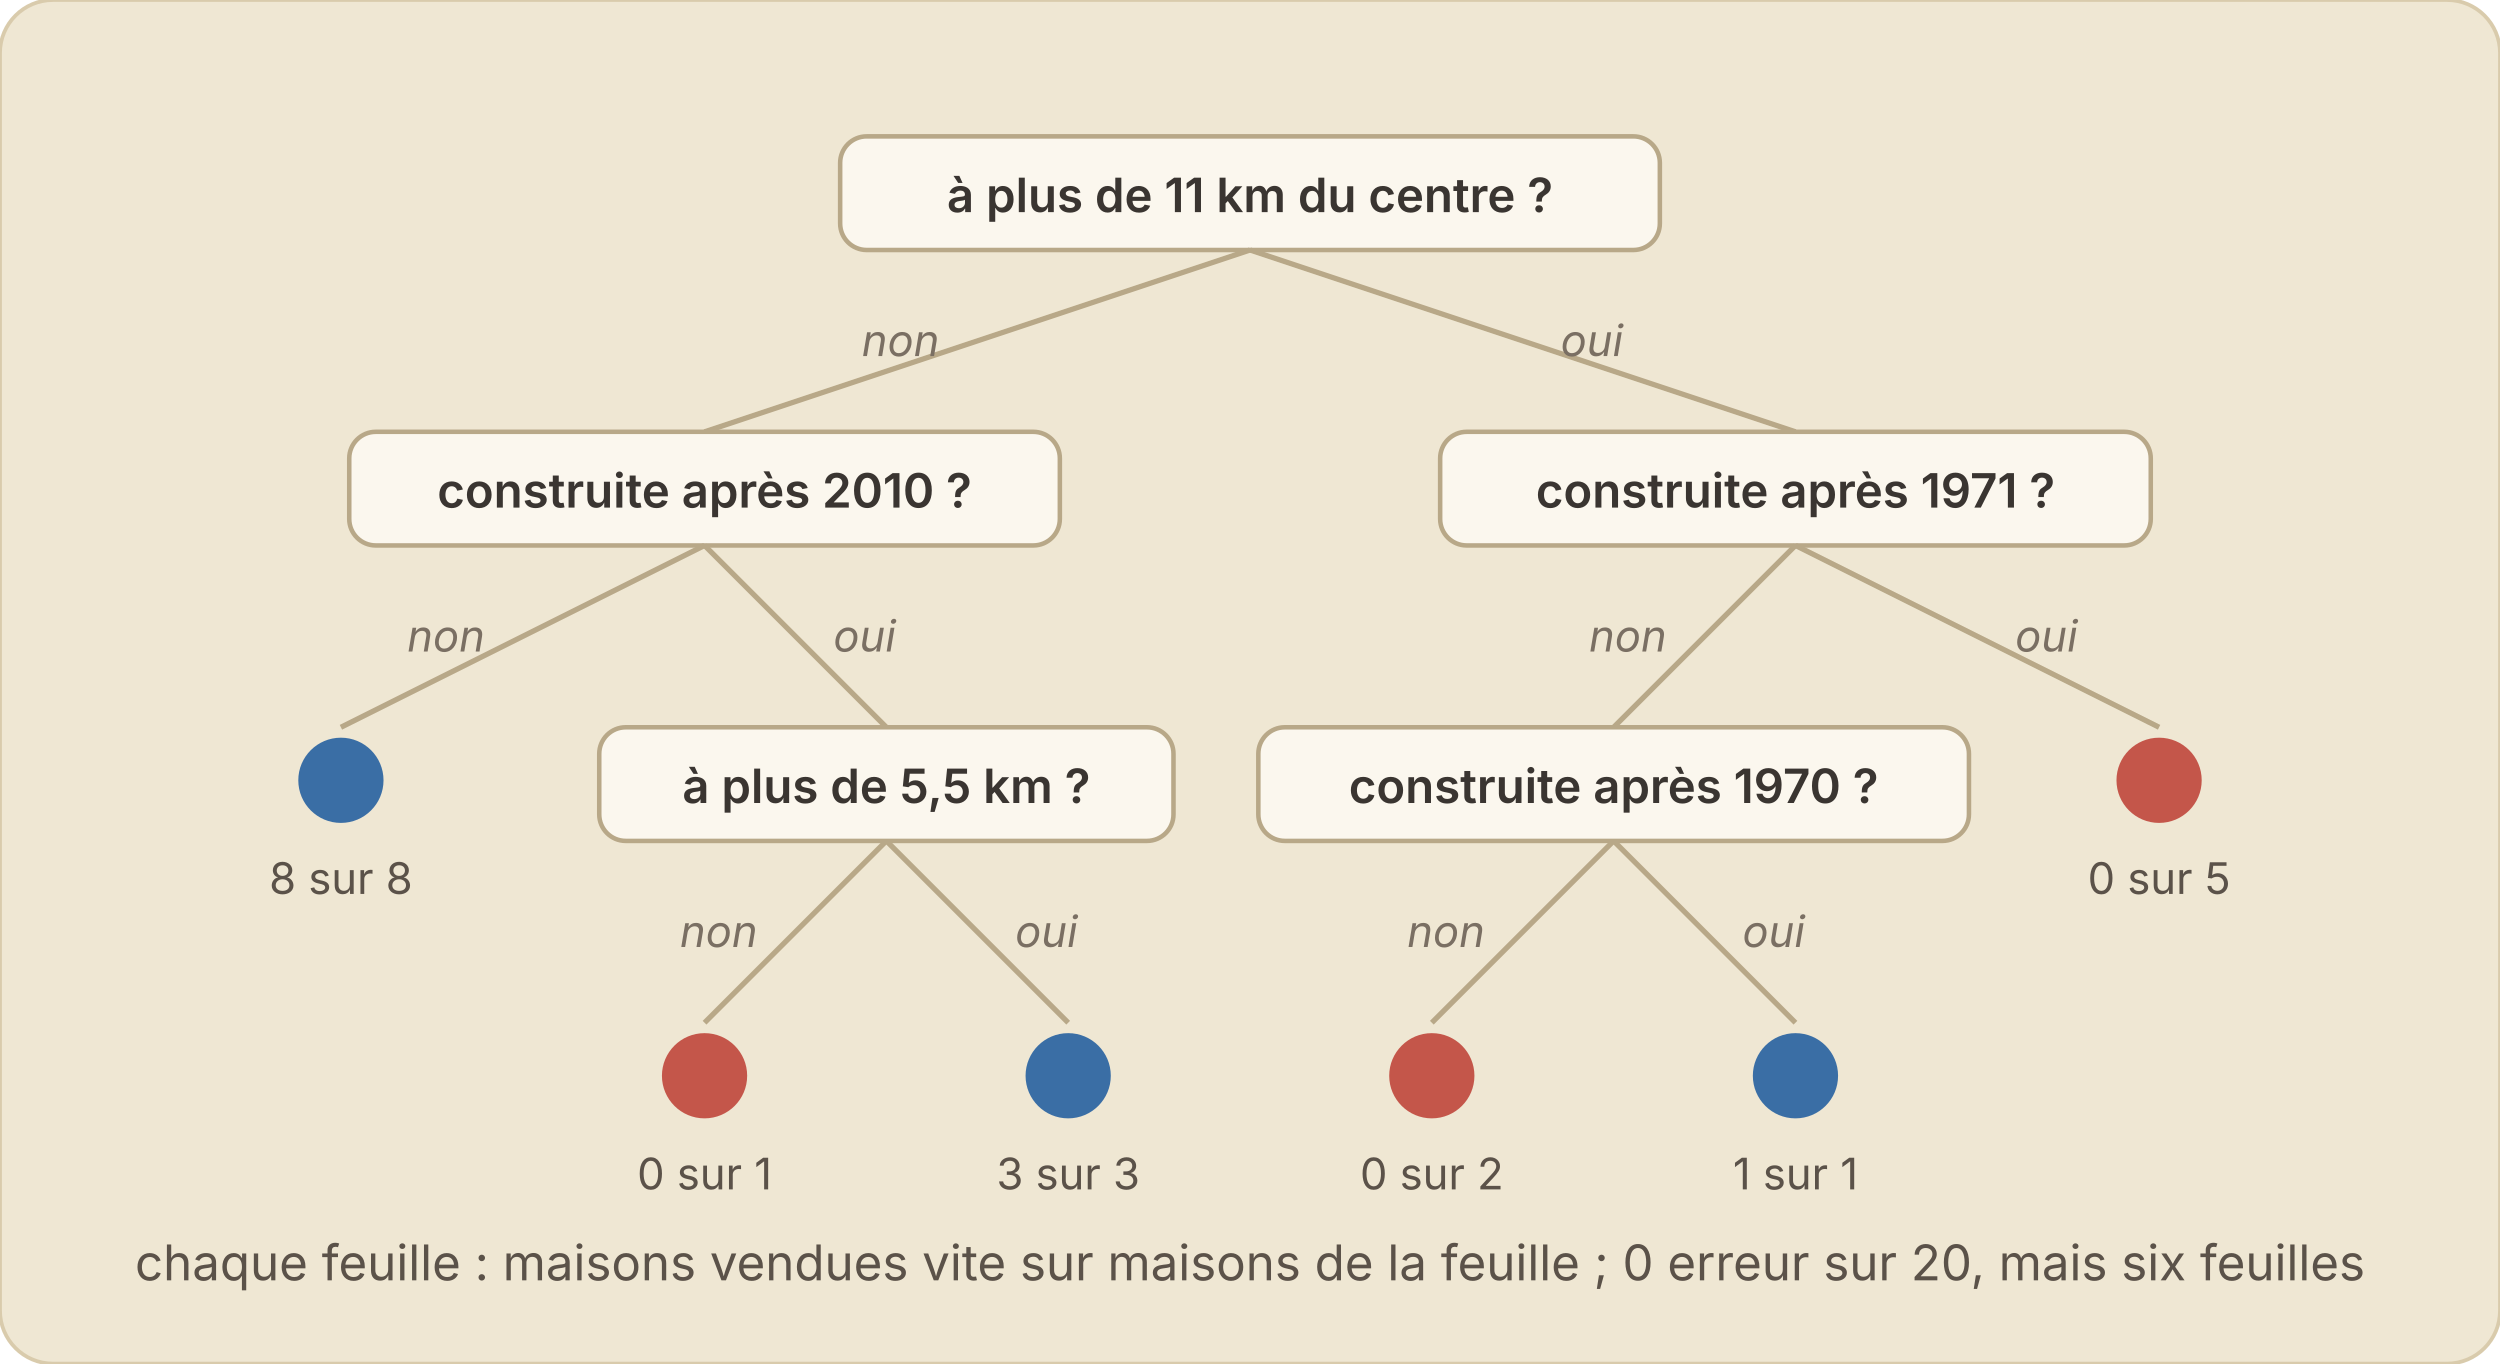
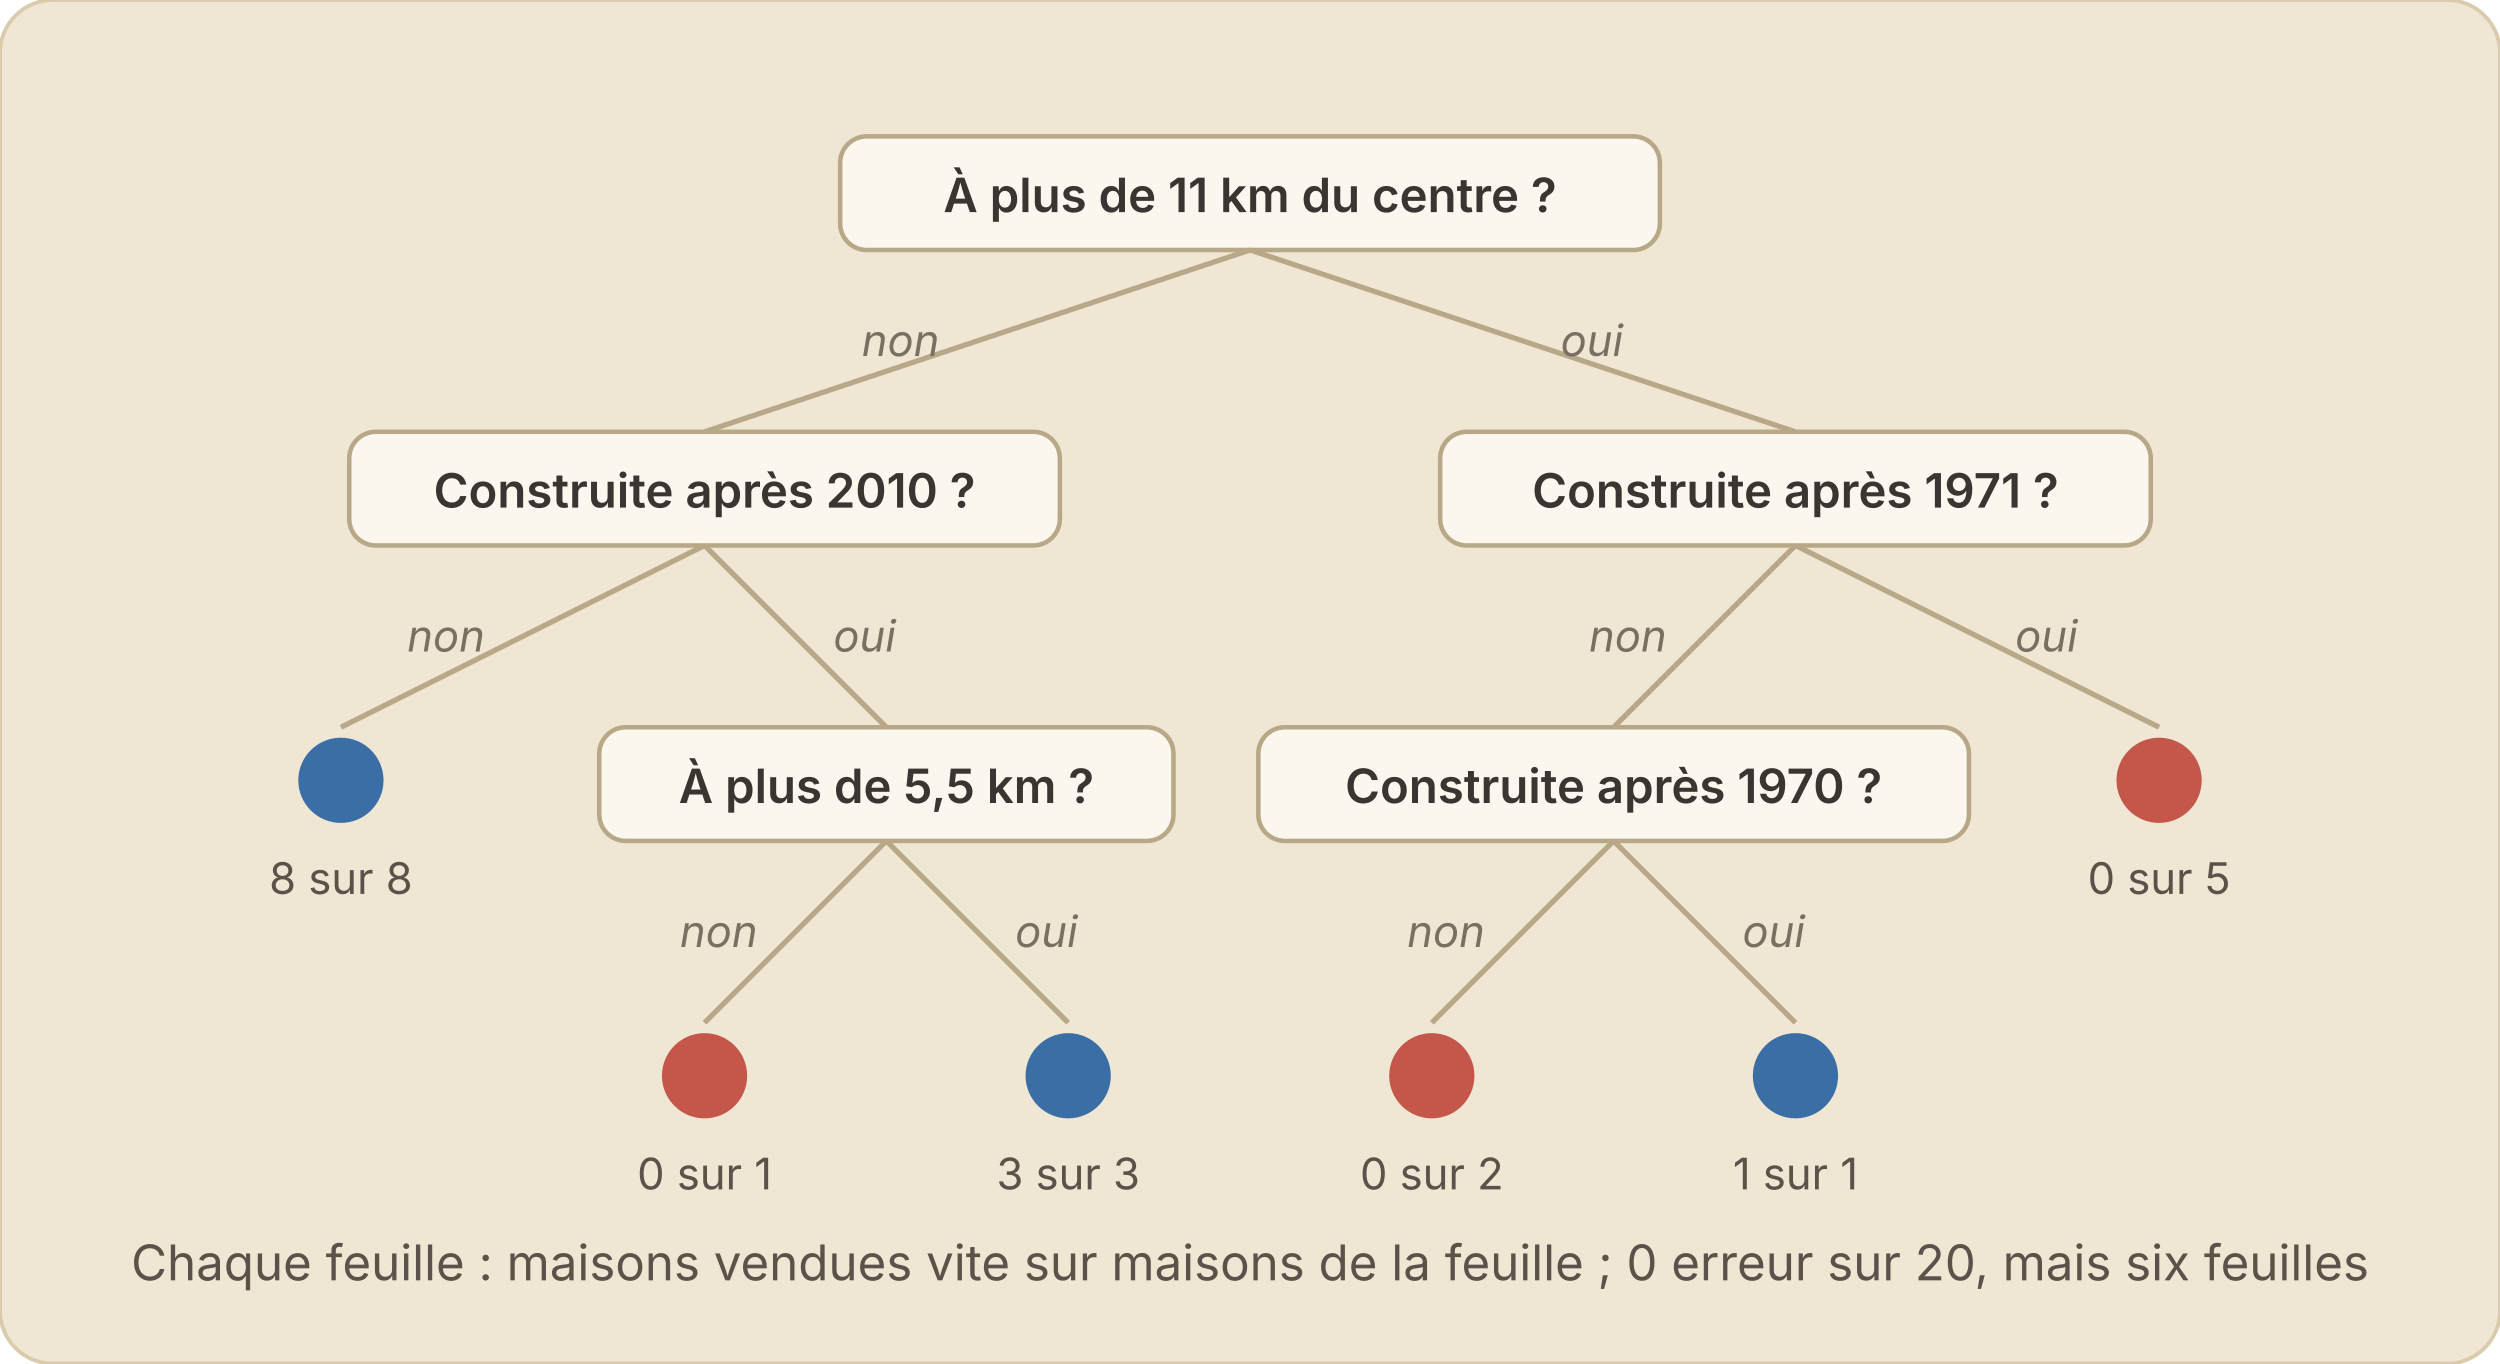
<svg xmlns="http://www.w3.org/2000/svg" viewBox="0 0 660 360" role="img" font-family="system-ui, -apple-system, sans-serif">
  <rect x="0" y="0" width="660" height="360" rx="14" fill="#efe7d3" stroke="#d9cbac" />
  <rect x="221.8" y="36" width="216.4" height="30" rx="7" fill="#fbf7ee" stroke="#b8a888" stroke-width="1.2" />
-   <text x="330.0" y="56" font-size="12.5" fill="#3a3531" text-anchor="middle" font-weight="600">à plus de 11 km du centre ?</text>
+   <text x="330.0" y="56" font-size="12.5" fill="#3a3531" text-anchor="middle" font-weight="600">À plus de 11 km du centre ?</text>
  <line x1="330.0" y1="66" x2="186.0" y2="114" stroke="#b8a888" stroke-width="1.4" />
  <text x="248.0" y="94.0" font-size="11.5" fill="#7a6f63" text-anchor="end" font-style="italic">non</text>
  <rect x="92.2" y="114" width="187.6" height="30" rx="7" fill="#fbf7ee" stroke="#b8a888" stroke-width="1.2" />
-   <text x="186.0" y="134" font-size="12.5" fill="#3a3531" text-anchor="middle" font-weight="600">construite après 2010 ?</text>
+   <text x="186.0" y="134" font-size="12.5" fill="#3a3531" text-anchor="middle" font-weight="600">Construite après 2010 ?</text>
  <line x1="186.0" y1="144" x2="90.0" y2="192" stroke="#b8a888" stroke-width="1.4" />
  <text x="128.0" y="172.0" font-size="11.5" fill="#7a6f63" text-anchor="end" font-style="italic">non</text>
  <circle cx="90.0" cy="206" r="12" fill="#3a6ea5" stroke="#efe7d3" stroke-width="1.5" />
  <text x="90.0" y="236" font-size="11.5" fill="#5b5249" text-anchor="middle">8 sur 8</text>
  <line x1="186.0" y1="144" x2="234.0" y2="192" stroke="#b8a888" stroke-width="1.4" />
  <text x="220.0" y="172.0" font-size="11.5" fill="#7a6f63" text-anchor="start" font-style="italic">oui</text>
  <rect x="158.2" y="192" width="151.6" height="30" rx="7" fill="#fbf7ee" stroke="#b8a888" stroke-width="1.2" />
-   <text x="234.0" y="212" font-size="12.5" fill="#3a3531" text-anchor="middle" font-weight="600">à plus de 5,5 km ?</text>
+   <text x="234.0" y="212" font-size="12.5" fill="#3a3531" text-anchor="middle" font-weight="600">À plus de 5,5 km ?</text>
  <line x1="234.0" y1="222" x2="186.0" y2="270" stroke="#b8a888" stroke-width="1.4" />
  <text x="200.0" y="250.0" font-size="11.5" fill="#7a6f63" text-anchor="end" font-style="italic">non</text>
  <circle cx="186.0" cy="284" r="12" fill="#c4564a" stroke="#efe7d3" stroke-width="1.5" />
  <text x="186.0" y="314" font-size="11.5" fill="#5b5249" text-anchor="middle">0 sur 1</text>
  <line x1="234.0" y1="222" x2="282.0" y2="270" stroke="#b8a888" stroke-width="1.4" />
  <text x="268.0" y="250.0" font-size="11.5" fill="#7a6f63" text-anchor="start" font-style="italic">oui</text>
  <circle cx="282.0" cy="284" r="12" fill="#3a6ea5" stroke="#efe7d3" stroke-width="1.5" />
  <text x="282.0" y="314" font-size="11.5" fill="#5b5249" text-anchor="middle">3 sur 3</text>
  <line x1="330.0" y1="66" x2="474.0" y2="114" stroke="#b8a888" stroke-width="1.4" />
  <text x="412.0" y="94.0" font-size="11.5" fill="#7a6f63" text-anchor="start" font-style="italic">oui</text>
  <rect x="380.2" y="114" width="187.6" height="30" rx="7" fill="#fbf7ee" stroke="#b8a888" stroke-width="1.2" />
-   <text x="474.0" y="134" font-size="12.5" fill="#3a3531" text-anchor="middle" font-weight="600">construite après 1971 ?</text>
+   <text x="474.0" y="134" font-size="12.5" fill="#3a3531" text-anchor="middle" font-weight="600">Construite après 1971 ?</text>
  <line x1="474.0" y1="144" x2="426.0" y2="192" stroke="#b8a888" stroke-width="1.4" />
  <text x="440.0" y="172.0" font-size="11.5" fill="#7a6f63" text-anchor="end" font-style="italic">non</text>
  <rect x="332.2" y="192" width="187.6" height="30" rx="7" fill="#fbf7ee" stroke="#b8a888" stroke-width="1.2" />
-   <text x="426.0" y="212" font-size="12.5" fill="#3a3531" text-anchor="middle" font-weight="600">construite après 1970 ?</text>
+   <text x="426.0" y="212" font-size="12.5" fill="#3a3531" text-anchor="middle" font-weight="600">Construite après 1970 ?</text>
  <line x1="426.0" y1="222" x2="378.0" y2="270" stroke="#b8a888" stroke-width="1.4" />
  <text x="392.0" y="250.0" font-size="11.5" fill="#7a6f63" text-anchor="end" font-style="italic">non</text>
  <circle cx="378.0" cy="284" r="12" fill="#c4564a" stroke="#efe7d3" stroke-width="1.5" />
  <text x="378.0" y="314" font-size="11.5" fill="#5b5249" text-anchor="middle">0 sur 2</text>
  <line x1="426.0" y1="222" x2="474.0" y2="270" stroke="#b8a888" stroke-width="1.4" />
  <text x="460.0" y="250.0" font-size="11.5" fill="#7a6f63" text-anchor="start" font-style="italic">oui</text>
  <circle cx="474.0" cy="284" r="12" fill="#3a6ea5" stroke="#efe7d3" stroke-width="1.5" />
  <text x="474.0" y="314" font-size="11.5" fill="#5b5249" text-anchor="middle">1 sur 1</text>
  <line x1="474.0" y1="144" x2="570.0" y2="192" stroke="#b8a888" stroke-width="1.4" />
  <text x="532.0" y="172.0" font-size="11.5" fill="#7a6f63" text-anchor="start" font-style="italic">oui</text>
  <circle cx="570.0" cy="206" r="12" fill="#c4564a" stroke="#efe7d3" stroke-width="1.5" />
  <text x="570.0" y="236" font-size="11.5" fill="#5b5249" text-anchor="middle">0 sur 5</text>
-   <text x="330" y="338" font-size="13" fill="#5b5249" text-anchor="middle">chaque feuille : maisons vendues vite sur maisons de la feuille ; 0 erreur sur 20, mais six feuilles</text>
+   <text x="330" y="338" font-size="13" fill="#5b5249" text-anchor="middle">Chaque feuille : maisons vendues vite sur maisons de la feuille ; 0 erreur sur 20, mais six feuilles</text>
</svg>
